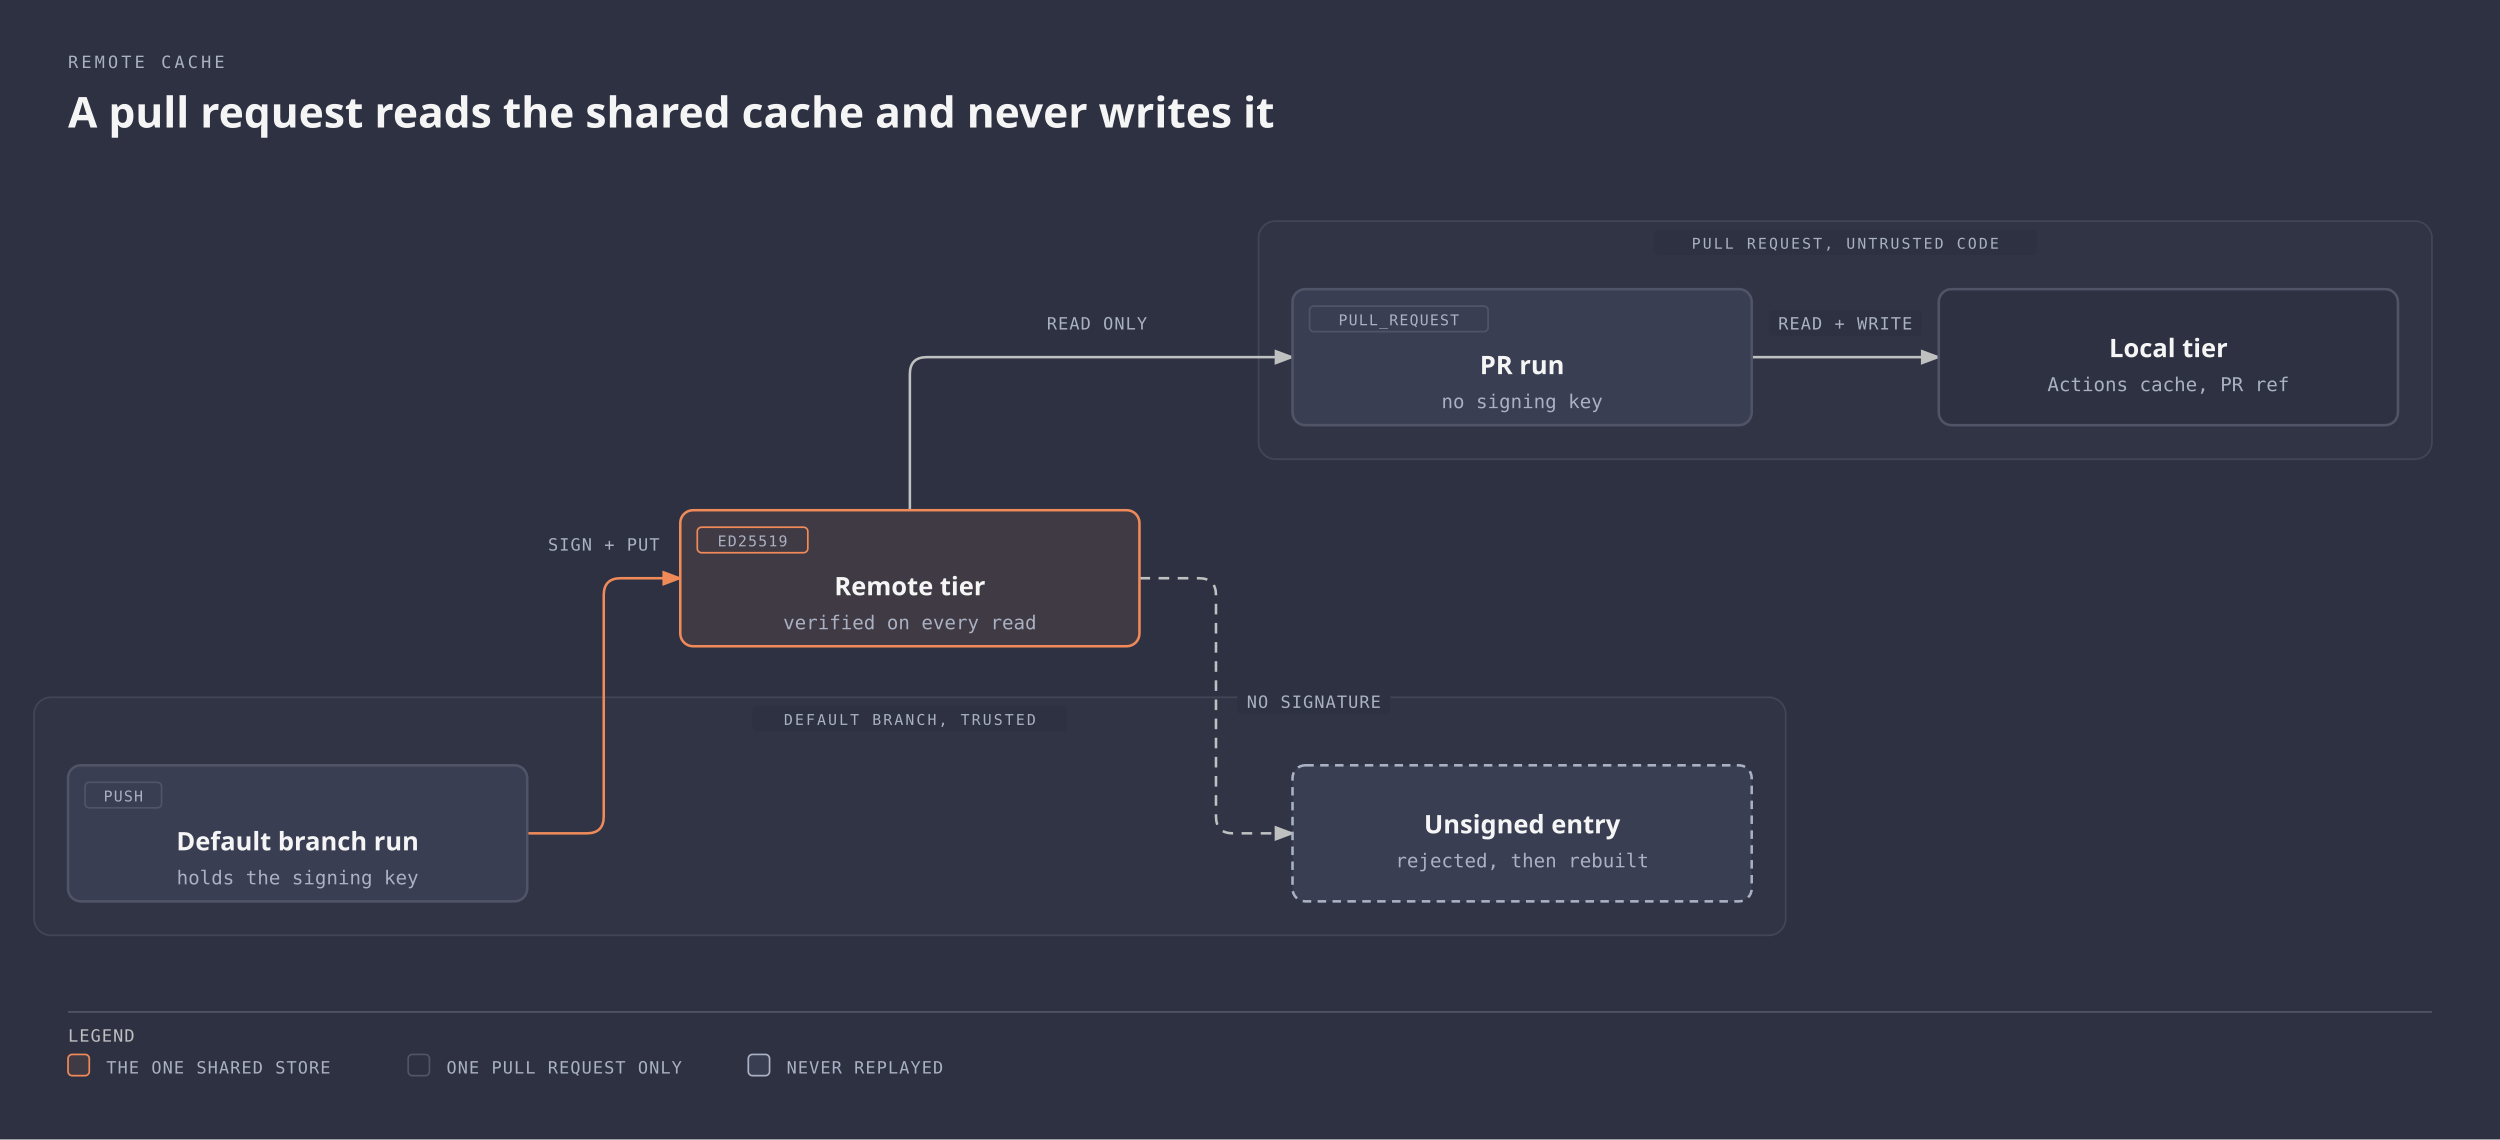
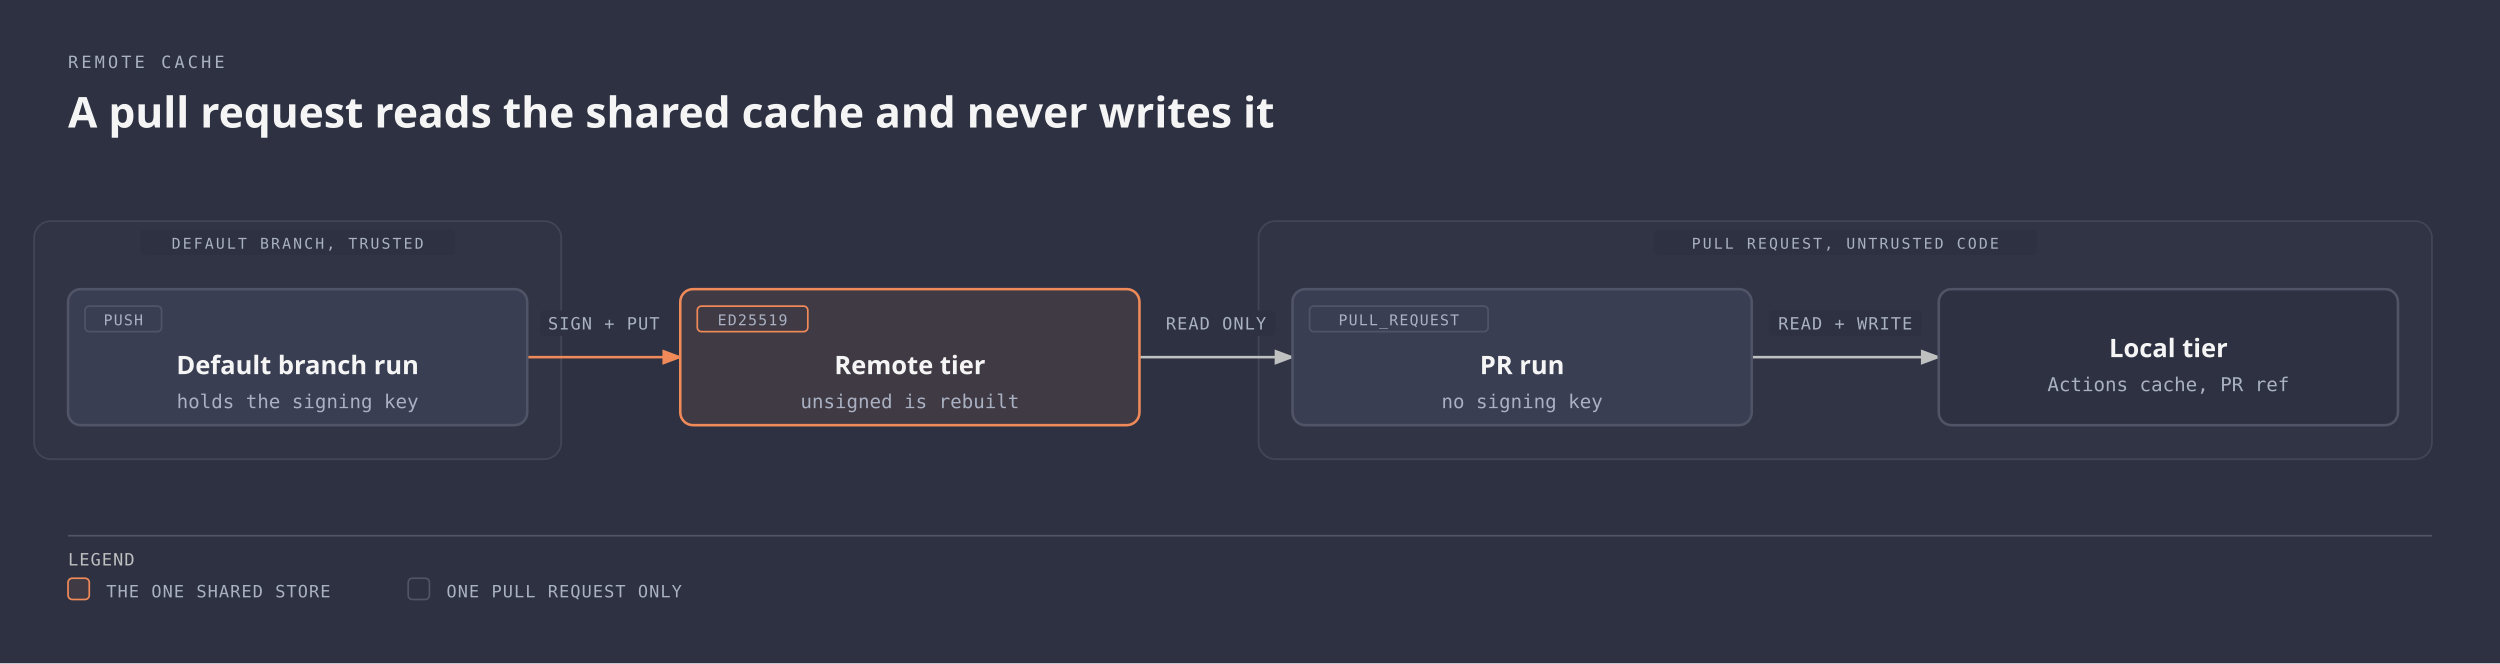
- <svg xmlns="http://www.w3.org/2000/svg" viewBox="0 0 1176 536" width="1176" height="536" role="img" aria-labelledby="cache-trust-title cache-trust-desc" class="magus-diagram">
+ <svg xmlns="http://www.w3.org/2000/svg" viewBox="0 0 1176 312" width="1176" height="312" role="img" aria-labelledby="cache-trust-title cache-trust-desc" class="magus-diagram">
  <defs>
    <marker id="cache-trust-arrow-default" markerWidth="8" markerHeight="6" refX="7" refY="3" orient="auto">
      <polygon points="0 0, 8 3, 0 6" fill="#bfc0c0" />
    </marker>
    <marker id="cache-trust-arrow-accent" markerWidth="8" markerHeight="6" refX="7" refY="3" orient="auto">
      <polygon points="0 0, 8 3, 0 6" fill="#f08a59" />
    </marker>
    <marker id="cache-trust-arrow-link" markerWidth="8" markerHeight="6" refX="7" refY="3" orient="auto">
      <polygon points="0 0, 8 3, 0 6" fill="#6a95d8" />
    </marker>
  </defs>
  <rect width="100%" height="100%" fill="#2d3142" />
  <text x="32" y="32" fill="#a9b1c2" font-family="monospace" font-size="8" style="font-variant-ligatures:none" letter-spacing="0.18em">REMOTE CACHE</text>
  <text x="32" y="60" fill="#f5f5f5" font-family="sans-serif" font-size="20" font-weight="600">A pull request reads the shared cache and never writes it</text>
  <g transform="translate(0,40)">
    <rect x="592" y="64" width="552" height="112" rx="8" fill="#f5f5f5" stroke="#f5f5f5" fill-opacity="0.02" stroke-opacity="0.1" stroke-width="0.8" />
    <rect x="778" y="68" width="180" height="12" rx="2" fill="#2d3142" />
    <text x="868" y="77" fill="#a9b1c2" font-family="monospace" font-size="7" style="font-variant-ligatures:none" text-anchor="middle" letter-spacing="0.14em">PULL REQUEST, UNTRUSTED CODE</text>
-     <rect x="16" y="288" width="824" height="112" rx="8" fill="#f5f5f5" stroke="#f5f5f5" fill-opacity="0.02" stroke-opacity="0.1" stroke-width="0.8" />
-     <rect x="354" y="292" width="148" height="12" rx="2" fill="#2d3142" />
-     <text x="428" y="301" fill="#a9b1c2" font-family="monospace" font-size="7" style="font-variant-ligatures:none" text-anchor="middle" letter-spacing="0.14em">DEFAULT BRANCH, TRUSTED</text>
+     <rect x="16" y="64" width="248" height="112" rx="8" fill="#f5f5f5" stroke="#f5f5f5" fill-opacity="0.02" stroke-opacity="0.1" stroke-width="0.8" />
+     <rect x="66" y="68" width="148" height="12" rx="2" fill="#2d3142" />
+     <text x="140" y="77" fill="#a9b1c2" font-family="monospace" font-size="7" style="font-variant-ligatures:none" text-anchor="middle" letter-spacing="0.14em">DEFAULT BRANCH, TRUSTED</text>
    <path data-edge="external:PR run-&gt;external:Local tier" id="cache-trust-edge-external_3aPR_20run-external_3aLocal_20tier" d="M 824 128 L 912 128" fill="none" stroke="#bfc0c0" stroke-width="1.2" marker-end="url(#cache-trust-arrow-default)" />
-     <path data-edge="internal/cache-&gt;external:PR run" id="cache-trust-edge-internal_2fcache-external_3aPR_20run" d="M 428 200 L 428 136 Q 428 128 436 128 L 608 128" fill="none" stroke="#bfc0c0" stroke-width="1.2" marker-end="url(#cache-trust-arrow-default)" />
-     <path data-edge="internal/cache-&gt;external:Unsigned entry" id="cache-trust-edge-internal_2fcache-external_3aUnsigned_20entry" d="M 536 232 L 564 232 Q 572 232 572 240 L 572 344 Q 572 352 580 352 L 608 352" fill="none" stroke="#bfc0c0" stroke-width="1.2" stroke-dasharray="5,4" marker-end="url(#cache-trust-arrow-default)" />
-     <path data-edge="external:Default branch run-&gt;internal/cache" id="cache-trust-edge-external_3aDefault_20branch_20run-internal_2fcache" d="M 248 352 L 276 352 Q 284 352 284 344 L 284 240 Q 284 232 292 232 L 320 232" fill="none" stroke="#f08a59" stroke-width="1.2" marker-end="url(#cache-trust-arrow-accent)" />
+     <path data-edge="internal/cache-&gt;external:PR run" id="cache-trust-edge-internal_2fcache-external_3aPR_20run" d="M 536 128 L 608 128" fill="none" stroke="#bfc0c0" stroke-width="1.2" marker-end="url(#cache-trust-arrow-default)" />
+     <path data-edge="external:Default branch run-&gt;internal/cache" id="cache-trust-edge-external_3aDefault_20branch_20run-internal_2fcache" d="M 248 128 L 320 128" fill="none" stroke="#f08a59" stroke-width="1.2" marker-end="url(#cache-trust-arrow-accent)" />
    <rect x="832" y="106" width="72" height="12" rx="2" fill="#2d3142" />
    <text x="868" y="115" fill="#a9b1c2" font-family="monospace" font-size="8" style="font-variant-ligatures:none" text-anchor="middle" letter-spacing="0.06em">READ + WRITE</text>
-     <rect x="488" y="106" width="56" height="12" rx="2" fill="#2d3142" />
-     <text x="516" y="115" fill="#a9b1c2" font-family="monospace" font-size="8" style="font-variant-ligatures:none" text-anchor="middle" letter-spacing="0.06em">READ ONLY</text>
-     <rect x="582" y="284" width="72" height="12" rx="2" fill="#2d3142" />
-     <text x="618" y="293" fill="#a9b1c2" font-family="monospace" font-size="8" style="font-variant-ligatures:none" text-anchor="middle" letter-spacing="0.06em">NO SIGNATURE</text>
-     <rect x="254" y="210" width="60" height="12" rx="2" fill="#2d3142" />
-     <text x="284" y="219" fill="#a9b1c2" font-family="monospace" font-size="8" style="font-variant-ligatures:none" text-anchor="middle" letter-spacing="0.06em">SIGN + PUT</text>
+     <rect x="544" y="106" width="56" height="12" rx="2" fill="#2d3142" />
+     <text x="572" y="115" fill="#a9b1c2" font-family="monospace" font-size="8" style="font-variant-ligatures:none" text-anchor="middle" letter-spacing="0.06em">READ ONLY</text>
+     <rect x="254" y="106" width="60" height="12" rx="2" fill="#2d3142" />
+     <text x="284" y="115" fill="#a9b1c2" font-family="monospace" font-size="8" style="font-variant-ligatures:none" text-anchor="middle" letter-spacing="0.06em">SIGN + PUT</text>
    <g data-node="external:PR run">
      <rect x="608" y="96" width="216" height="64" rx="6" fill="#2d3142" />
      <rect x="608" y="96" width="216" height="64" rx="6" fill="#393e53" stroke="#505466" stroke-width="1.2" />
      <rect x="616" y="104" width="84" height="12" rx="2" fill="none" stroke="#505466" stroke-width="0.8" />
      <text x="658" y="113" fill="#a9b1c2" font-family="monospace" font-size="7" style="font-variant-ligatures:none" text-anchor="middle" letter-spacing="0.08em">PULL_REQUEST</text>
      <text x="716" y="136" fill="#f5f5f5" font-family="sans-serif" font-size="12" font-weight="600" text-anchor="middle">PR run</text>
      <text x="716" y="152" fill="#a9b1c2" font-family="monospace" font-size="9" style="font-variant-ligatures:none" text-anchor="middle">no signing key</text>
    </g>
    <g data-node="external:Local tier">
      <rect x="912" y="96" width="216" height="64" rx="6" fill="#2d3142" />
      <rect x="912" y="96" width="216" height="64" rx="6" fill="#2d3142" stroke="#505466" stroke-width="1.2" />
      <text x="1020" y="128" fill="#f5f5f5" font-family="sans-serif" font-size="12" font-weight="600" text-anchor="middle">Local tier</text>
      <text x="1020" y="144" fill="#a9b1c2" font-family="monospace" font-size="9" style="font-variant-ligatures:none" text-anchor="middle">Actions cache, PR ref</text>
    </g>
    <g data-node="internal/cache" data-anchor="internal/cache">
-       <rect x="320" y="200" width="216" height="64" rx="6" fill="#2d3142" />
-       <rect x="320" y="200" width="216" height="64" rx="6" fill="#403a44" stroke="#f08a59" stroke-width="1.2" />
-       <rect x="328" y="208" width="52" height="12" rx="2" fill="none" stroke="#f08a59" stroke-width="0.8" />
-       <text x="354" y="217" fill="#a9b1c2" font-family="monospace" font-size="7" style="font-variant-ligatures:none" text-anchor="middle" letter-spacing="0.08em">ED25519</text>
-       <text x="428" y="240" fill="#f5f5f5" font-family="sans-serif" font-size="12" font-weight="600" text-anchor="middle">Remote tier</text>
-       <text x="428" y="256" fill="#a9b1c2" font-family="monospace" font-size="9" style="font-variant-ligatures:none" text-anchor="middle">verified on every read</text>
+       <rect x="320" y="96" width="216" height="64" rx="6" fill="#2d3142" />
+       <rect x="320" y="96" width="216" height="64" rx="6" fill="#403a44" stroke="#f08a59" stroke-width="1.2" />
+       <rect x="328" y="104" width="52" height="12" rx="2" fill="none" stroke="#f08a59" stroke-width="0.8" />
+       <text x="354" y="113" fill="#a9b1c2" font-family="monospace" font-size="7" style="font-variant-ligatures:none" text-anchor="middle" letter-spacing="0.08em">ED25519</text>
+       <text x="428" y="136" fill="#f5f5f5" font-family="sans-serif" font-size="12" font-weight="600" text-anchor="middle">Remote tier</text>
+       <text x="428" y="152" fill="#a9b1c2" font-family="monospace" font-size="9" style="font-variant-ligatures:none" text-anchor="middle">unsigned is rebuilt</text>
    </g>
    <g data-node="external:Default branch run">
-       <rect x="32" y="320" width="216" height="64" rx="6" fill="#2d3142" />
-       <rect x="32" y="320" width="216" height="64" rx="6" fill="#393e53" stroke="#505466" stroke-width="1.2" />
-       <rect x="40" y="328" width="36" height="12" rx="2" fill="none" stroke="#505466" stroke-width="0.8" />
-       <text x="58" y="337" fill="#a9b1c2" font-family="monospace" font-size="7" style="font-variant-ligatures:none" text-anchor="middle" letter-spacing="0.08em">PUSH</text>
-       <text x="140" y="360" fill="#f5f5f5" font-family="sans-serif" font-size="12" font-weight="600" text-anchor="middle">Default branch run</text>
-       <text x="140" y="376" fill="#a9b1c2" font-family="monospace" font-size="9" style="font-variant-ligatures:none" text-anchor="middle">holds the signing key</text>
+       <rect x="32" y="96" width="216" height="64" rx="6" fill="#2d3142" />
+       <rect x="32" y="96" width="216" height="64" rx="6" fill="#393e53" stroke="#505466" stroke-width="1.2" />
+       <rect x="40" y="104" width="36" height="12" rx="2" fill="none" stroke="#505466" stroke-width="0.8" />
+       <text x="58" y="113" fill="#a9b1c2" font-family="monospace" font-size="7" style="font-variant-ligatures:none" text-anchor="middle" letter-spacing="0.08em">PUSH</text>
+       <text x="140" y="136" fill="#f5f5f5" font-family="sans-serif" font-size="12" font-weight="600" text-anchor="middle">Default branch run</text>
+       <text x="140" y="152" fill="#a9b1c2" font-family="monospace" font-size="9" style="font-variant-ligatures:none" text-anchor="middle">holds the signing key</text>
    </g>
-     <g data-node="external:Unsigned entry">
-       <rect x="608" y="320" width="216" height="64" rx="6" fill="#2d3142" />
-       <rect x="608" y="320" width="216" height="64" rx="6" fill="#393e53" stroke="#a9b1c2" stroke-width="1.2" stroke-dasharray="4,3" />
-       <text x="716" y="352" fill="#f5f5f5" font-family="sans-serif" font-size="12" font-weight="600" text-anchor="middle">Unsigned entry</text>
-       <text x="716" y="368" fill="#a9b1c2" font-family="monospace" font-size="9" style="font-variant-ligatures:none" text-anchor="middle">rejected, then rebuilt</text>
-     </g>
-     <line x1="32" y1="436" x2="1144" y2="436" stroke="#505466" stroke-width="0.8" />
-     <text x="32" y="450" fill="#bfc0c0" font-family="monospace" font-size="8" style="font-variant-ligatures:none" letter-spacing="0.06em">LEGEND</text>
-     <rect x="32" y="456" width="10" height="10" rx="2" fill="#403a44" stroke="#f08a59" stroke-width="0.8" />
-     <text x="50" y="465" fill="#a9b1c2" font-family="monospace" font-size="8" style="font-variant-ligatures:none" letter-spacing="0.06em">THE ONE SHARED STORE</text>
-     <rect x="192" y="456" width="10" height="10" rx="2" fill="#2d3142" stroke="#505466" stroke-width="0.8" />
-     <text x="210" y="465" fill="#a9b1c2" font-family="monospace" font-size="8" style="font-variant-ligatures:none" letter-spacing="0.06em">ONE PULL REQUEST ONLY</text>
-     <rect x="352" y="456" width="10" height="10" rx="2" fill="#393e53" stroke="#a9b1c2" stroke-width="0.8" />
-     <text x="370" y="465" fill="#a9b1c2" font-family="monospace" font-size="8" style="font-variant-ligatures:none" letter-spacing="0.06em">NEVER REPLAYED</text>
+     <line x1="32" y1="212" x2="1144" y2="212" stroke="#505466" stroke-width="0.8" />
+     <text x="32" y="226" fill="#bfc0c0" font-family="monospace" font-size="8" style="font-variant-ligatures:none" letter-spacing="0.06em">LEGEND</text>
+     <rect x="32" y="232" width="10" height="10" rx="2" fill="#403a44" stroke="#f08a59" stroke-width="0.8" />
+     <text x="50" y="241" fill="#a9b1c2" font-family="monospace" font-size="8" style="font-variant-ligatures:none" letter-spacing="0.06em">THE ONE SHARED STORE</text>
+     <rect x="192" y="232" width="10" height="10" rx="2" fill="#2d3142" stroke="#505466" stroke-width="0.8" />
+     <text x="210" y="241" fill="#a9b1c2" font-family="monospace" font-size="8" style="font-variant-ligatures:none" letter-spacing="0.06em">ONE PULL REQUEST ONLY</text>
  </g>
</svg>
